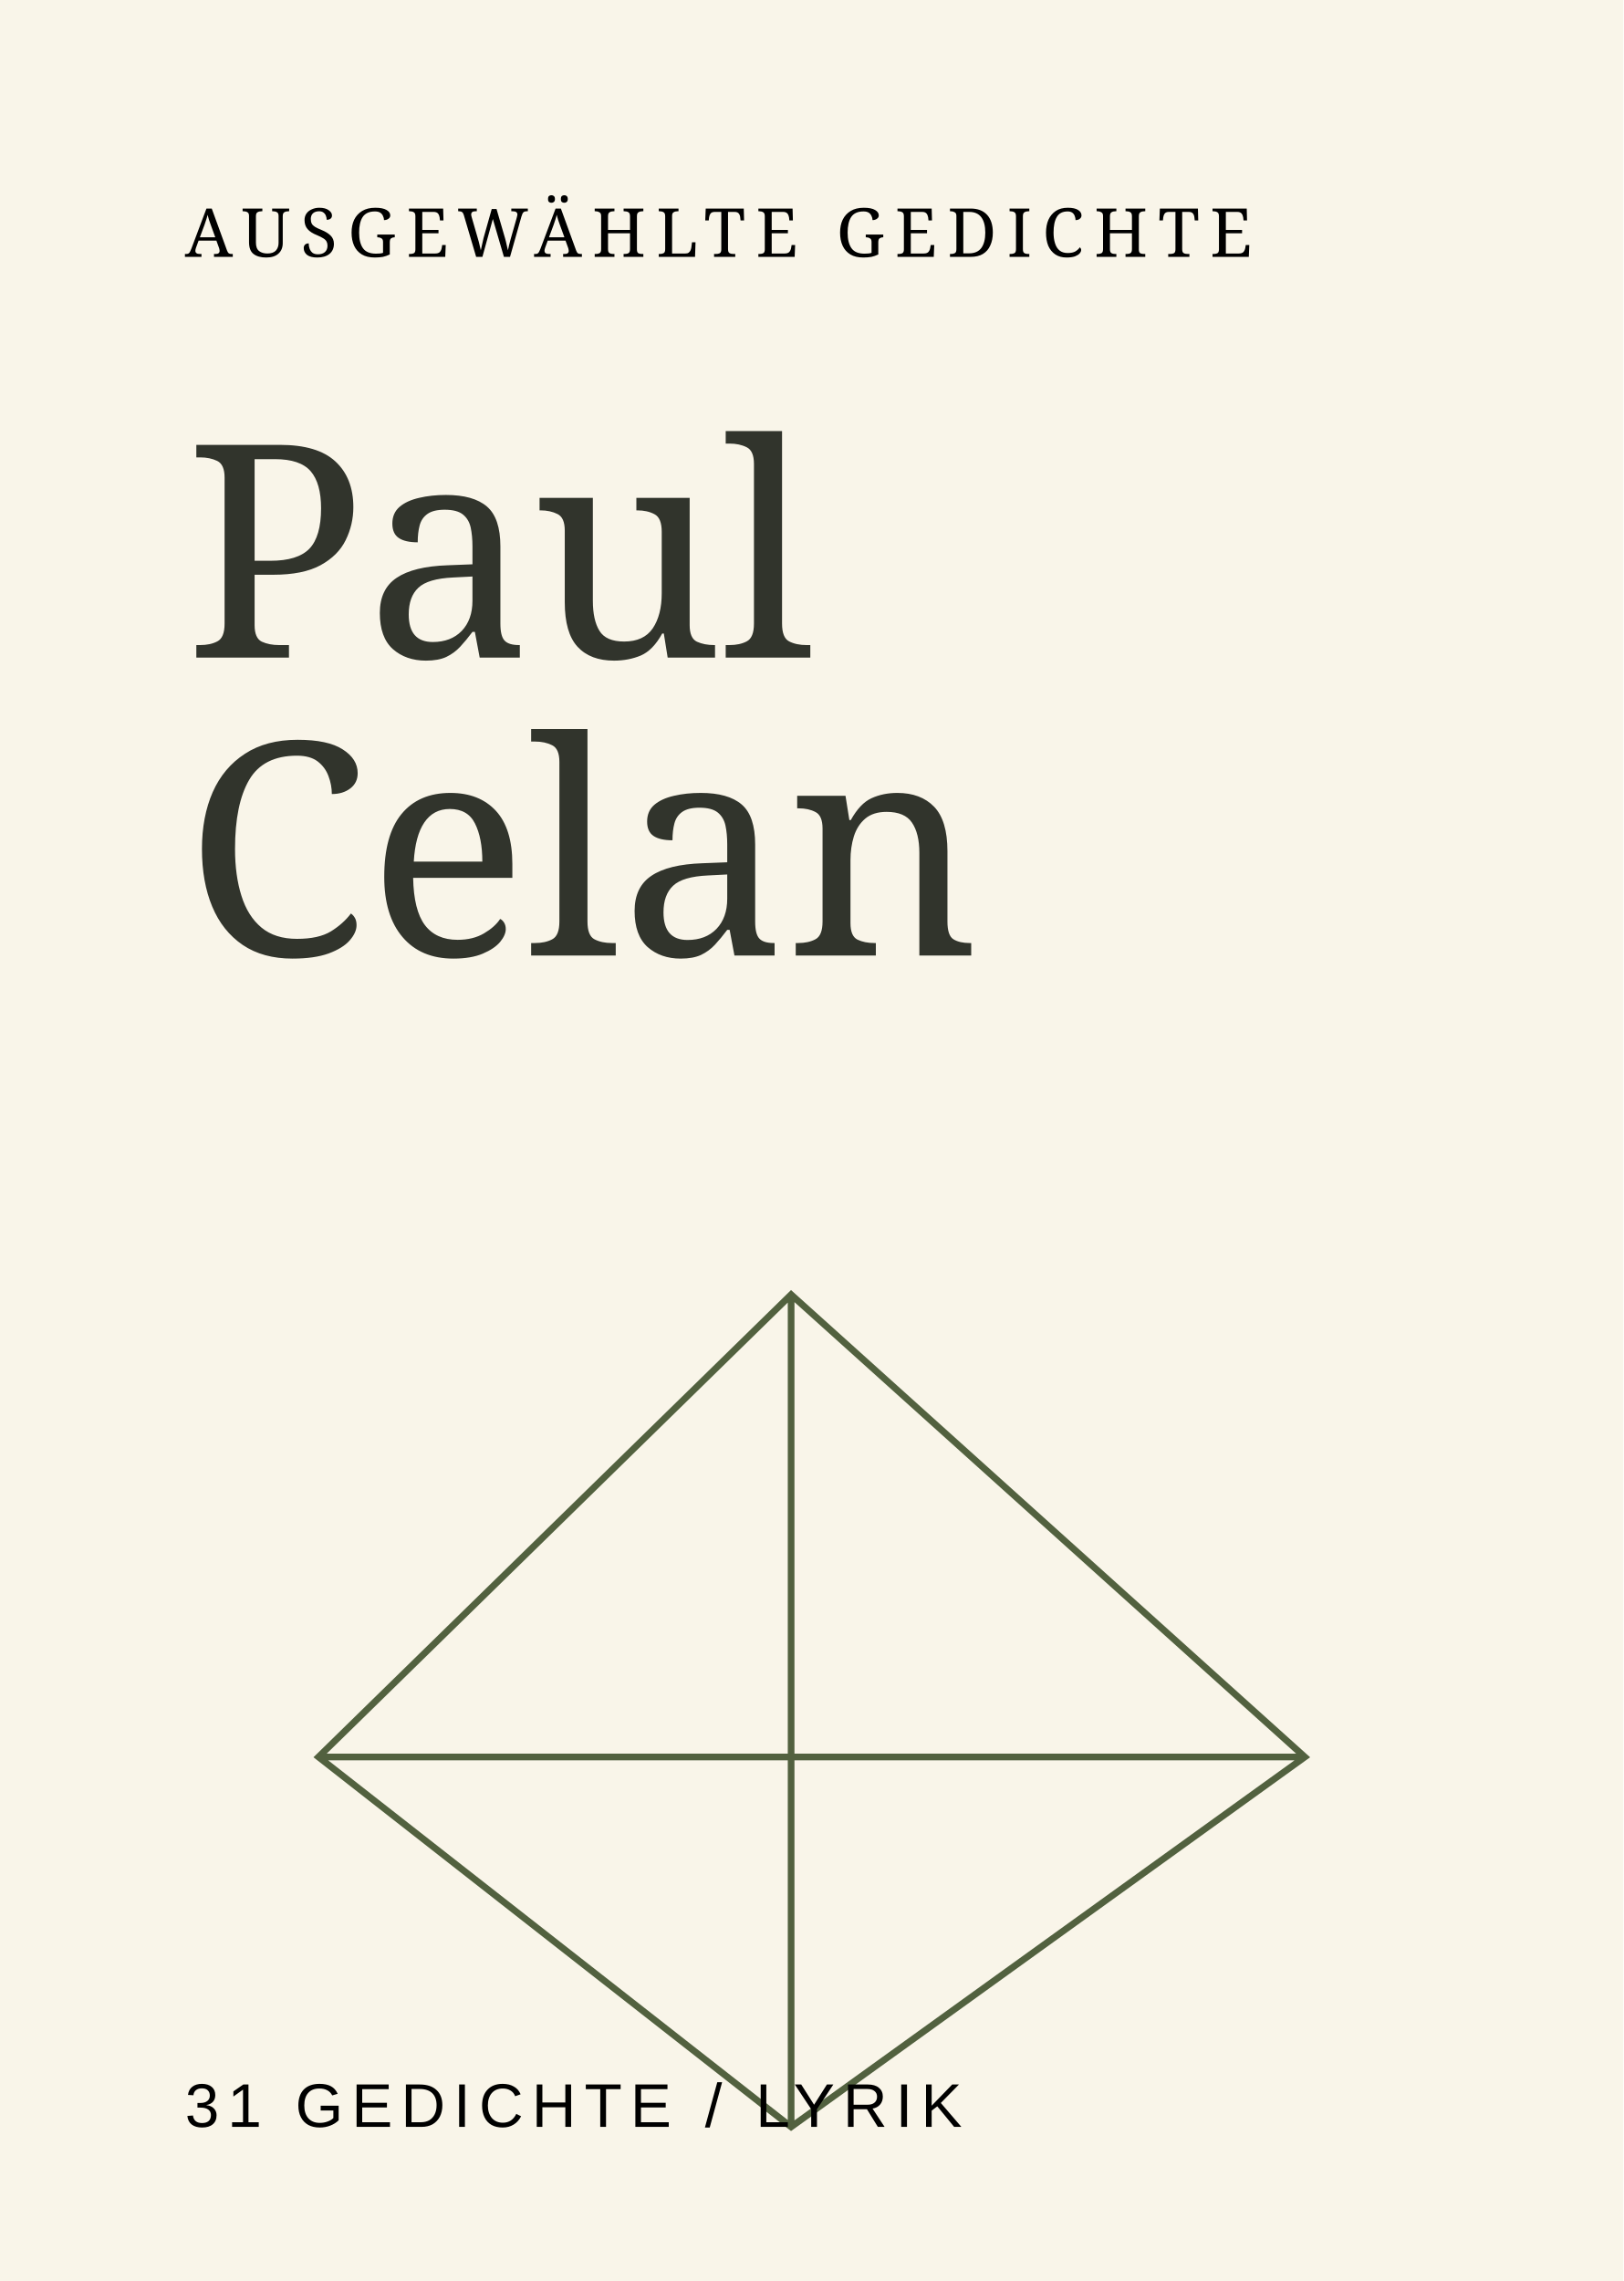
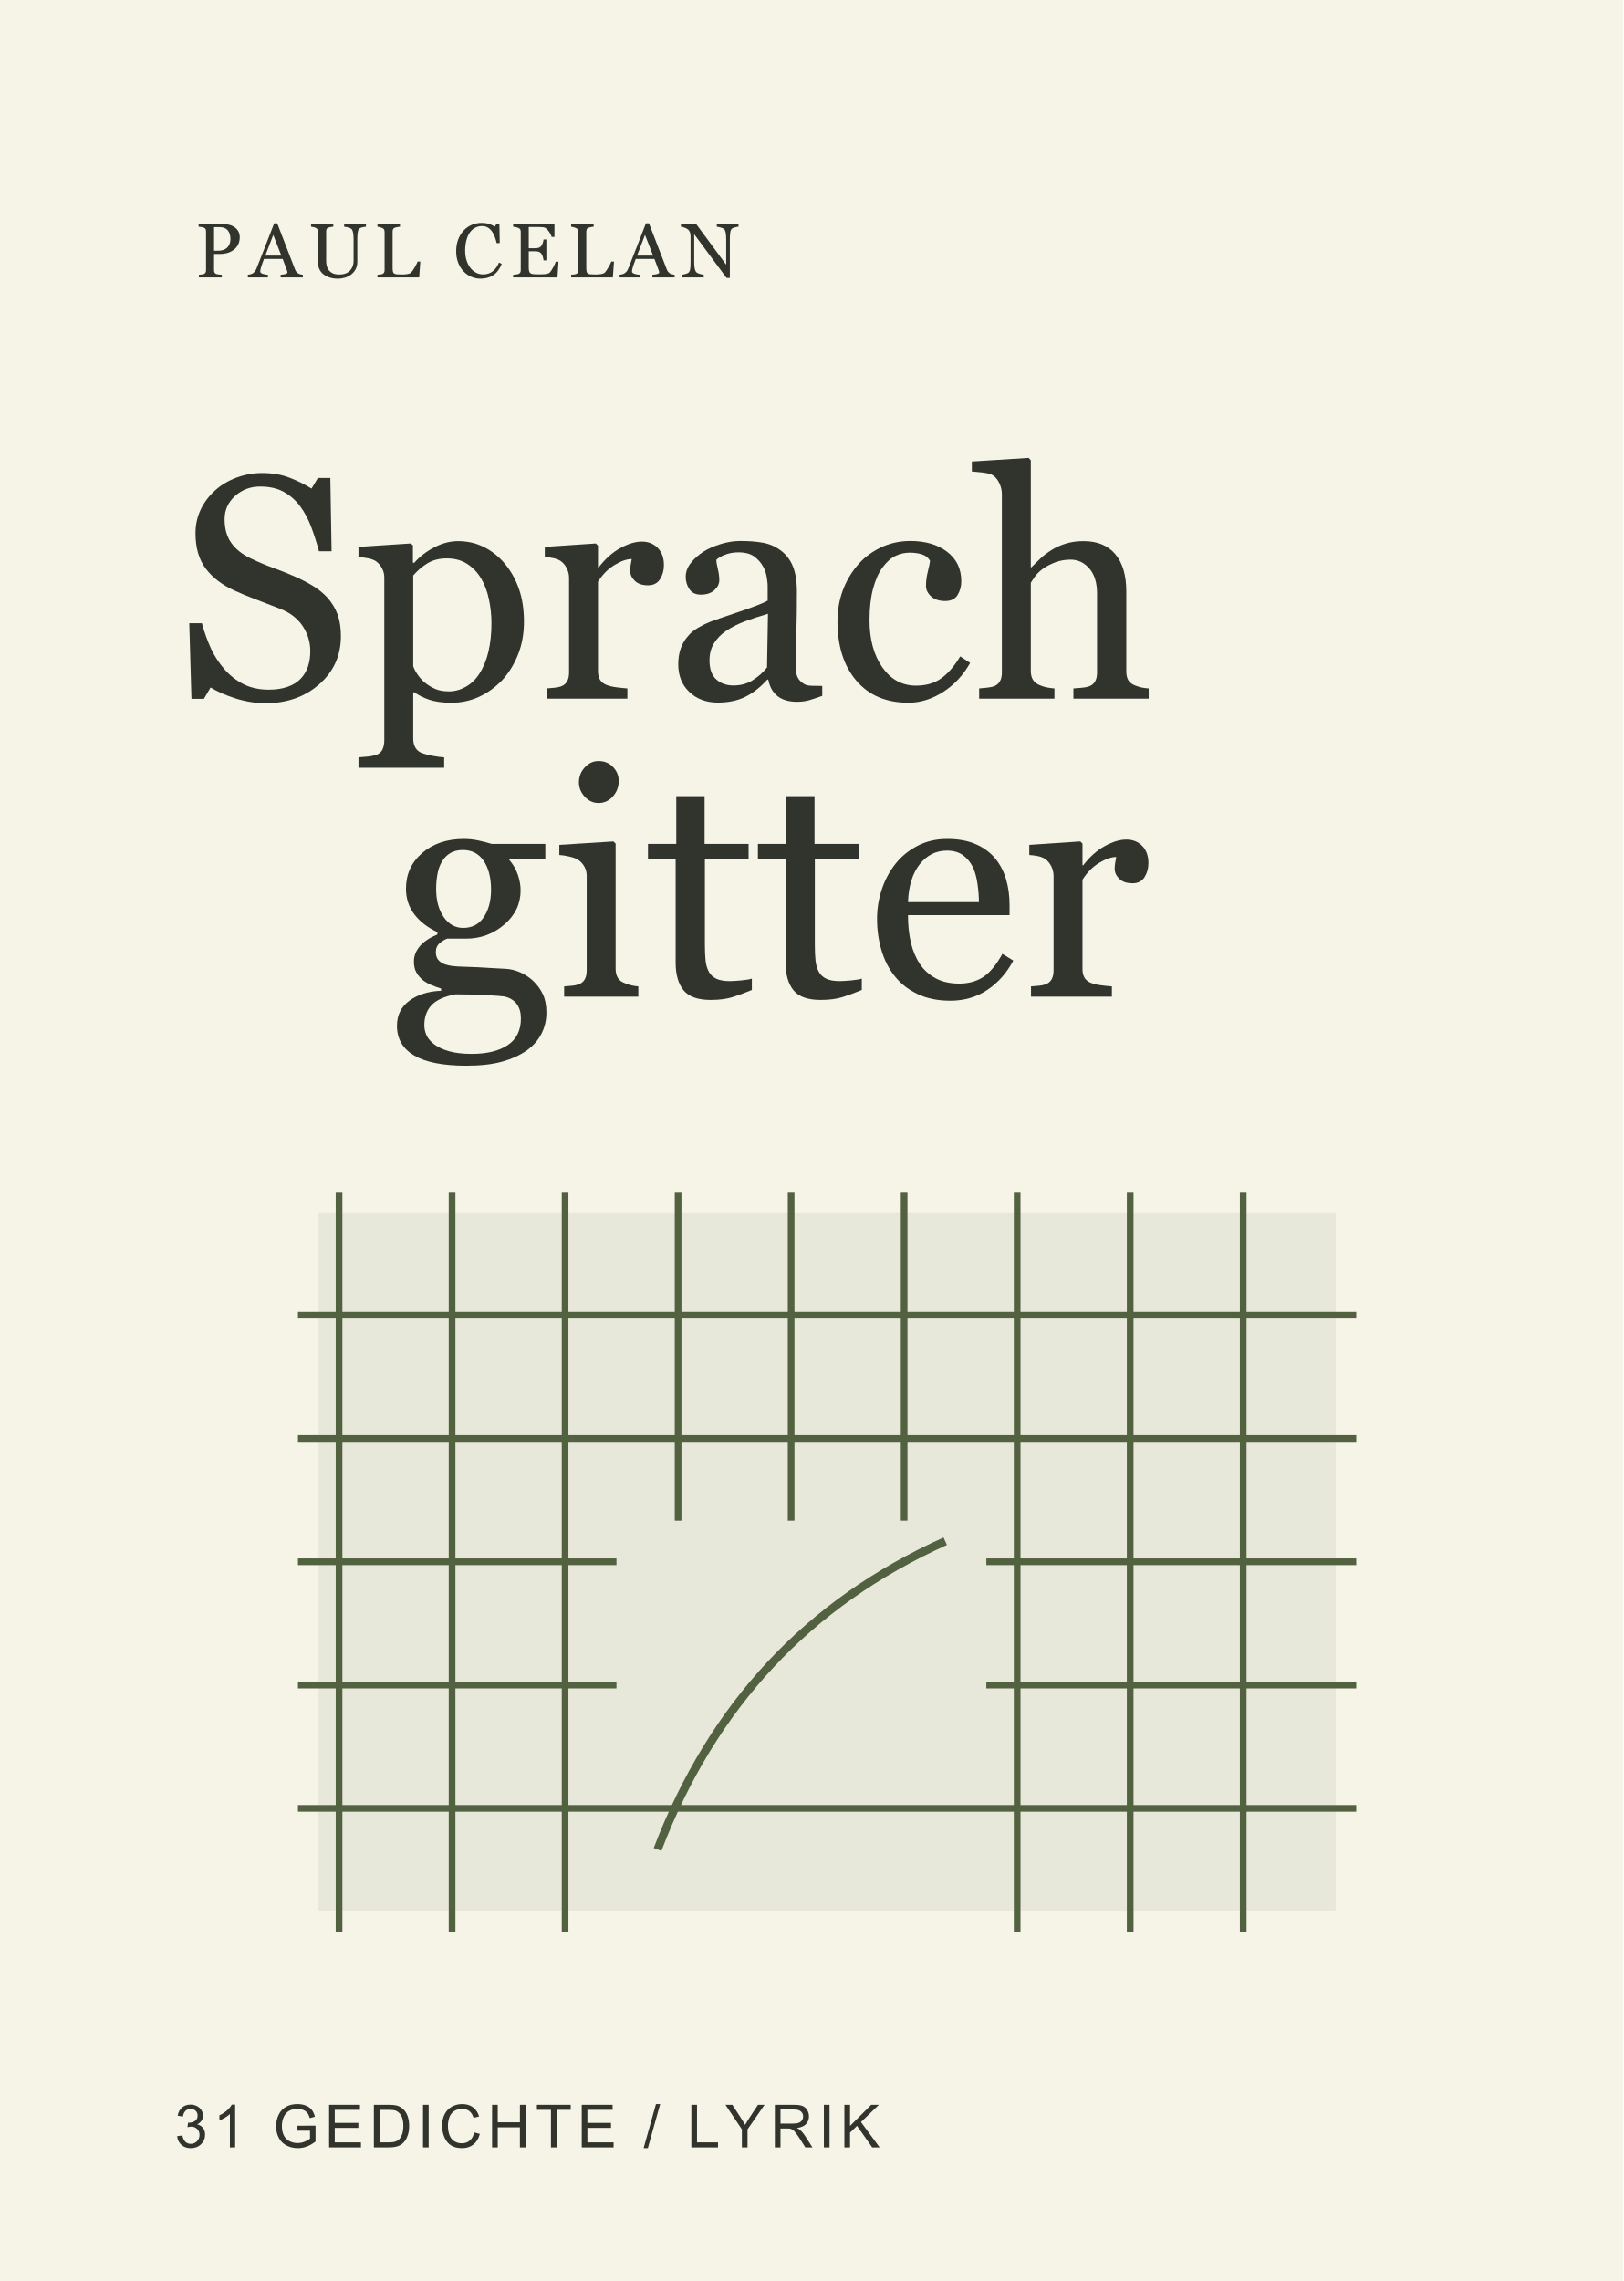
<svg xmlns="http://www.w3.org/2000/svg" viewBox="0 0 158 222">
-   <rect width="158" height="222" fill="#f9f5e9" />
-   <text x="18" y="25" font-family="Georgia,serif" font-size="6.6" letter-spacing="1">AUSGEWÄHLTE GEDICHTE</text>
-   <g fill="#31342C" font-family="Georgia,serif" font-size="29">
-     <text x="18" y="64">Paul</text>
-     <text x="18" y="93">Celan</text>
+   <rect width="158" height="222" fill="#F6F3E7" />
+   <g fill="#31342C">
+     <path transform="translate(19.000 27) scale(0.0036621 -0.0036621)" d="M1184 1069Q1184 958 1140.5 872.5Q1097 787 1020 731Q944 675 853.0 649.0Q762 623 660 623H501V193Q501 158 512.5 131.5Q524 105 560 91Q578 84 623.5 78.0Q669 72 707 71V0H98V71Q122 73 167.5 78.0Q213 83 231 91Q261 104 274.5 129.0Q288 154 288 193V1217Q288 1252 278.0 1280.0Q268 1308 231 1322Q193 1335 155.5 1340.5Q118 1346 91 1348V1419H739Q937 1419 1060.5 1323.5Q1184 1228 1184 1069ZM880 827Q914 875 925.0 926.5Q936 978 936 1019Q936 1076 922.5 1135.0Q909 1194 876 1238Q841 1285 784.0 1311.0Q727 1337 642 1337H501V710H603Q711 710 778.5 743.5Q846 777 880 827Z" />
+     <path transform="translate(24.274 27) scale(0.0036621 -0.0036621)" d="M1421 0H830V71Q908 76 959.5 91.0Q1011 106 1011 128Q1011 137 1009.0 150.0Q1007 163 1003 173L885 491H388Q360 421 342.5 369.0Q325 317 311 273Q298 230 293.0 203.0Q288 176 288 159Q288 119 351.0 97.0Q414 75 493 71V0H-41V71Q-15 73 24.0 82.5Q63 92 88 108Q128 135 150.0 164.5Q172 194 193 246Q300 513 429.0 846.0Q558 1179 659 1439H739L1212 215Q1227 176 1246.0 152.0Q1265 128 1299 105Q1322 91 1359.0 81.5Q1396 72 1421 71ZM849 580 634 1130 423 580Z" />
+     <path transform="translate(30.006 27) scale(0.0036621 -0.0036621)" d="M1533 1348Q1505 1347 1451.0 1336.0Q1397 1325 1363 1303Q1329 1280 1316.0 1208.0Q1303 1136 1303 1032V415Q1303 297 1254.0 210.0Q1205 123 1125 67Q1046 13 958.5 -10.5Q871 -34 791 -34Q663 -34 563.0 -0.5Q463 33 395 90Q328 147 294.0 220.5Q260 294 260 374V1213Q260 1248 248.5 1271.5Q237 1295 202 1315Q177 1329 138.0 1337.5Q99 1346 74 1348V1419H665V1348Q637 1347 594.5 1339.0Q552 1331 532 1324Q498 1312 486.5 1284.0Q475 1256 475 1223V439Q475 382 487.5 319.5Q500 257 537 203Q576 148 643.0 113.0Q710 78 827 78Q937 78 1011.5 113.0Q1086 148 1129 205Q1170 259 1187.0 318.0Q1204 377 1204 437V1019Q1204 1130 1188.0 1200.5Q1172 1271 1141 1293Q1106 1318 1045.5 1332.0Q985 1346 953 1348V1419H1533Z" />
+     <path transform="translate(36.378 27) scale(0.0036621 -0.0036621)" d="M1237 422 1207 0H98V71Q122 73 167.5 78.0Q213 83 231 91Q261 104 274.5 129.0Q288 154 288 193V1209Q288 1243 276.5 1269.0Q265 1295 231 1311Q208 1323 166.5 1334.5Q125 1346 98 1348V1419H697V1348Q669 1347 624.5 1338.0Q580 1329 560 1322Q526 1310 513.5 1281.0Q501 1252 501 1219V266Q501 200 507.5 163.5Q514 127 538 107Q561 89 606.5 83.5Q652 78 734 78Q771 78 811.0 80.0Q851 82 887 88Q922 94 951.5 104.5Q981 115 995 131Q1036 177 1090.5 270.5Q1145 364 1166 422Z" />
+     <path transform="translate(41.605 27) scale(0.0036621 -0.0036621)" d="" />
+     <path transform="translate(44.114 27) scale(0.0036621 -0.0036621)" d="M723 -33Q596 -33 479.5 17.0Q363 67 273 161Q184 255 131.0 390.5Q78 526 78 696Q78 866 130.0 1004.5Q182 1143 274 1243Q365 1342 489.0 1396.0Q613 1450 754 1450Q859 1450 944.0 1424.0Q1029 1398 1106 1351L1147 1419H1227L1236 913H1154Q1138 987 1106.0 1073.5Q1074 1160 1031 1220Q983 1288 917.0 1326.5Q851 1365 766 1365Q669 1365 585.5 1322.0Q502 1279 441 1195Q383 1114 350.0 989.0Q317 864 317 710Q317 574 351.5 460.5Q386 347 450 261Q514 176 601.5 128.0Q689 80 797 80Q878 80 946.0 105.5Q1014 131 1064 173Q1114 217 1152.0 273.0Q1190 329 1214 395L1289 359Q1203 148 1061.0 57.5Q919 -33 723 -33Z" />
+     <path transform="translate(49.629 27) scale(0.0036621 -0.0036621)" d="M1291 418 1264 0H86V71Q116 73 166.0 79.5Q216 86 231 93Q263 108 275.5 132.0Q288 156 288 193V1213Q288 1246 277.0 1271.5Q266 1297 231 1313Q204 1326 158.5 1336.0Q113 1346 86 1348V1419H1184V1077H1109Q1089 1153 1022.5 1238.5Q956 1324 896 1332Q865 1336 822.0 1338.0Q779 1340 724 1340H501V776H661Q738 776 773.5 790.5Q809 805 836 839Q858 868 873.5 916.5Q889 965 894 1008H969V453H894Q890 501 872.5 554.5Q855 608 836 632Q805 671 765.5 683.0Q726 695 661 695H501V269Q501 205 510.0 168.0Q519 131 545 112Q571 93 616.0 87.5Q661 82 744 82Q777 82 831.0 82.0Q885 82 922 86Q960 90 1000.5 100.5Q1041 111 1058 129Q1104 177 1154.5 274.5Q1205 372 1219 418Z" />
+     <path transform="translate(55.229 27) scale(0.0036621 -0.0036621)" d="M1237 422 1207 0H98V71Q122 73 167.5 78.0Q213 83 231 91Q261 104 274.5 129.0Q288 154 288 193V1209Q288 1243 276.5 1269.0Q265 1295 231 1311Q208 1323 166.5 1334.5Q125 1346 98 1348V1419H697V1348Q669 1347 624.5 1338.0Q580 1329 560 1322Q526 1310 513.5 1281.0Q501 1252 501 1219V266Q501 200 507.5 163.5Q514 127 538 107Q561 89 606.5 83.5Q652 78 734 78Q771 78 811.0 80.0Q851 82 887 88Q922 94 951.5 104.5Q981 115 995 131Q1036 177 1090.5 270.5Q1145 364 1166 422Z" />
+     <path transform="translate(60.456 27) scale(0.0036621 -0.0036621)" d="M1421 0H830V71Q908 76 959.5 91.0Q1011 106 1011 128Q1011 137 1009.0 150.0Q1007 163 1003 173L885 491H388Q360 421 342.5 369.0Q325 317 311 273Q298 230 293.0 203.0Q288 176 288 159Q288 119 351.0 97.0Q414 75 493 71V0H-41V71Q-15 73 24.0 82.5Q63 92 88 108Q128 135 150.0 164.5Q172 194 193 246Q300 513 429.0 846.0Q558 1179 659 1439H739L1212 215Q1227 176 1246.0 152.0Q1265 128 1299 105Q1322 91 1359.0 81.5Q1396 72 1421 71ZM849 580 634 1130 423 580Z" />
+     <path transform="translate(66.187 27) scale(0.0036621 -0.0036621)" d="M1554 1348Q1526 1347 1468.0 1332.0Q1410 1317 1385 1301Q1349 1276 1336.5 1205.0Q1324 1134 1324 1025V-14H1237L377 1147V415Q377 292 392.5 226.0Q408 160 440 132Q463 110 535.0 91.0Q607 72 630 71V0H48V71Q75 73 139.0 90.5Q203 108 219 122Q254 150 267.0 207.5Q280 265 280 404V1103Q280 1149 264.0 1195.0Q248 1241 221 1266Q185 1299 123.5 1322.5Q62 1346 24 1348V1419H429L1227 337V1012Q1227 1136 1211.0 1202.5Q1195 1269 1165 1291Q1137 1310 1073.5 1328.0Q1010 1346 977 1348V1419H1554Z" />
  </g>
-   <g transform="translate(0 -24)" stroke="#52613F" fill="none" stroke-width=".65">
-     <path d="M31 195L77 150L127 195L77 231ZM31 195H127M77 150V231" />
+   <g fill="#31342C">
+     <path transform="translate(17.000 68) scale(0.0151367 -0.0151367)" d="M981 651Q1026 601 1047.5 541.5Q1069 482 1069 403Q1069 215 930.0 93.0Q791 -29 585 -29Q490 -29 395.0 0.5Q300 30 231 72L188 -1H108L94 485H175Q200 395 233.5 322.5Q267 250 322 187Q374 128 443.5 93.0Q513 58 605 58Q674 58 725.5 76.0Q777 94 809 127Q841 160 856.5 204.5Q872 249 872 307Q872 392 824.0 465.5Q776 539 681 577Q616 603 532.0 634.5Q448 666 387 694Q267 748 200.5 835.5Q134 923 134 1064Q134 1145 167.0 1215.0Q200 1285 261 1340Q319 1392 398.0 1421.5Q477 1451 563 1451Q661 1451 738.5 1421.0Q816 1391 880 1351L921 1419H1001L1009 948H928Q906 1029 878.5 1103.0Q851 1177 807 1237Q764 1295 702.0 1329.5Q640 1364 550 1364Q455 1364 388.0 1303.0Q321 1242 321 1154Q321 1062 364.0 1001.5Q407 941 489 902Q562 867 632.5 841.5Q703 816 769 787Q829 761 884.5 728.0Q940 695 981 651Z" />
+     <path transform="translate(34.392 68) scale(0.0151367 -0.0151367)" d="M973 869Q1032 799 1064.5 706.5Q1097 614 1097 495Q1097 378 1058.0 281.5Q1019 185 955 117Q888 48 806.0 11.0Q724 -26 632 -26Q543 -26 486.0 -6.0Q429 14 393 41H385V-255Q385 -291 399.0 -315.0Q413 -339 442 -350Q466 -359 510.5 -367.5Q555 -376 584 -377V-444H33V-377Q64 -375 93.0 -372.0Q122 -369 145 -362Q175 -352 187.0 -327.0Q199 -302 199 -268V781Q199 811 184.0 839.0Q169 867 145 884Q127 896 95.0 902.5Q63 909 33 911V976L369 998L383 986V875L391 873Q443 933 520.0 973.0Q597 1013 673 1013Q765 1013 841.5 974.0Q918 935 973 869ZM810 160Q850 222 869.0 304.0Q888 386 888 487Q888 561 872.0 638.0Q856 715 822 772Q788 830 733.0 866.0Q678 902 601 902Q527 902 475.0 869.5Q423 837 385 792V209Q394 182 414.5 153.0Q435 124 460 103Q491 78 527.0 62.5Q563 47 615 47Q671 47 723.0 76.5Q775 106 810 160Z" />
+     <path transform="translate(52.102 68) scale(0.0151367 -0.0151367)" d="M827 859Q827 808 802.0 768.5Q777 729 725 729Q669 729 639.5 758.0Q610 787 610 822Q610 844 613.5 862.0Q617 880 620 898Q573 898 510.0 860.0Q447 822 403 752V178Q403 143 416.5 121.0Q430 99 459 88Q484 78 523.5 73.0Q563 68 592 66V0H72V66Q95 68 119.5 70.0Q144 72 162 78Q190 87 203.5 109.5Q217 132 217 168V777Q217 808 202.5 838.0Q188 868 162 886Q143 898 117.0 903.5Q91 909 61 911V976L389 998L403 984V845H408Q470 926 546.0 968.0Q622 1010 685 1010Q748 1010 787.5 969.0Q827 928 827 859Z" />
+     <path transform="translate(64.802 68) scale(0.0151367 -0.0151367)" d="M1006 18Q959 1 923.5 -9.5Q888 -20 843 -20Q765 -20 718.5 16.5Q672 53 659 123H653Q588 51 513.5 13.0Q439 -25 334 -25Q223 -25 151.5 43.0Q80 111 80 221Q80 278 96.0 323.0Q112 368 144 404Q169 434 210.0 457.5Q251 481 287 495Q332 512 469.5 558.0Q607 604 655 630V729Q655 742 649.5 779.0Q644 816 626 849Q606 886 569.5 913.5Q533 941 466 941Q420 941 380.5 925.5Q341 910 325 893Q325 873 334.5 834.0Q344 795 344 762Q344 727 312.5 698.0Q281 669 225 669Q175 669 151.5 704.5Q128 740 128 784Q128 830 160.5 872.0Q193 914 245 947Q290 975 354.0 994.5Q418 1014 479 1014Q563 1014 625.5 1002.5Q688 991 739 953Q790 916 816.5 852.5Q843 789 843 689Q843 546 840.0 435.5Q837 325 837 194Q837 155 850.5 132.0Q864 109 892 93Q907 84 939.5 83.0Q972 82 1006 82ZM657 546Q572 521 508.0 497.0Q444 473 389 437Q339 403 310.0 356.5Q281 310 281 246Q281 163 324.5 124.0Q368 85 435 85Q506 85 560.0 119.5Q614 154 651 201Z" />
+     <path transform="translate(80.423 68) scale(0.0151367 -0.0151367)" d="M528 -26Q314 -26 193.0 116.0Q72 258 72 497Q72 601 104.5 691.5Q137 782 199 856Q258 927 347.0 970.5Q436 1014 541 1014Q686 1014 777.0 944.5Q868 875 868 755Q868 705 844.0 666.5Q820 628 765 628Q706 628 673.5 658.0Q641 688 641 725Q641 770 653.0 817.5Q665 865 667 887Q649 918 613.5 928.5Q578 939 537 939Q489 939 445.5 918.5Q402 898 361 843Q324 793 301.0 708.0Q278 623 278 505Q278 319 360.5 201.5Q443 84 577 84Q674 84 739.5 131.0Q805 178 861 272L925 230Q859 112 751.0 43.0Q643 -26 528 -26Z" />
+     <path transform="translate(94.500 68) scale(0.0151367 -0.0151367)" d="M1143 0H659V66Q682 68 710.0 70.0Q738 72 756 78Q784 87 797.5 109.5Q811 132 811 168V675Q811 780 761.5 837.0Q712 894 641 894Q589 894 544.5 877.5Q500 861 465 837Q431 812 413.0 787.0Q395 762 385 745V178Q385 144 398.5 122.0Q412 100 440 88Q462 78 485.5 73.0Q509 68 537 66V0H53V66Q76 68 101.0 70.5Q126 73 143 78Q171 87 185.0 109.5Q199 132 199 168V1316Q199 1350 183.5 1384.0Q168 1418 143 1435Q125 1448 79.5 1453.5Q34 1459 6 1461V1525L371 1548L385 1533V845H389Q422 878 449.0 903.5Q476 929 520 957Q558 981 609.5 997.0Q661 1013 725 1013Q857 1013 928.0 929.5Q999 846 999 689V176Q999 141 1011.5 119.5Q1024 98 1053 86Q1076 77 1094.5 72.5Q1113 68 1143 66Z" />
  </g>
-   <text x="18" y="207" font-family="Arial,sans-serif" font-size="6" letter-spacing=".8">31 GEDICHTE / LYRIK</text>
+   <g fill="#31342C">
+     <path transform="translate(38.000 97) scale(0.0151367 -0.0151367)" d="M917 102Q957 64 980.0 16.0Q1003 -32 1003 -103Q1003 -174 972.0 -236.5Q941 -299 878 -345Q811 -392 718.0 -418.0Q625 -444 488 -444Q264 -444 153.0 -378.5Q42 -313 42 -187Q42 -85 122.0 -26.0Q202 33 326 38V52Q296 61 264.0 74.5Q232 88 209 106Q183 127 167.0 155.5Q151 184 151 226Q151 279 188.5 323.5Q226 368 302 400V415Q206 460 153.0 530.5Q100 601 100 694Q100 834 204.5 924.0Q309 1014 472 1014Q517 1014 561.5 1005.0Q606 996 652 982H996V886H764V880Q801 837 819.0 785.0Q837 733 837 683Q837 553 731.5 463.0Q626 373 486 373H365Q342 365 317.0 344.0Q292 323 292 287Q292 250 313.0 230.5Q334 211 364 204Q393 196 431.5 194.0Q470 192 511 191Q555 190 631.5 185.0Q708 180 740 179Q786 177 832.5 157.0Q879 137 917 102ZM647 687Q647 804 599.5 873.5Q552 943 466 943Q419 943 385.5 923.5Q352 904 331 868Q311 835 302.5 788.5Q294 742 294 693Q294 582 342.5 512.0Q391 442 468 442Q554 442 600.5 511.5Q647 581 647 687ZM839 -140Q839 -84 813.0 -48.0Q787 -12 734 1Q706 5 619.0 10.0Q532 15 417 15Q309 -6 263.5 -55.5Q218 -105 218 -183Q218 -218 233.0 -250.0Q248 -282 285 -309Q320 -335 379.0 -351.5Q438 -368 523 -368Q670 -368 754.5 -311.5Q839 -255 839 -140Z" />
+     <path transform="translate(53.788 97) scale(0.0151367 -0.0151367)" d="M551 0H74V66Q97 68 121.5 70.0Q146 72 164 78Q192 87 205.5 109.5Q219 132 219 168V777Q219 809 204.5 835.5Q190 862 164 880Q145 892 109.0 900.5Q73 909 43 911V976L391 998L405 984V180Q405 145 418.5 122.0Q432 99 461 88Q483 79 504.0 73.5Q525 68 551 66ZM425 1387Q425 1330 387.5 1287.5Q350 1245 295 1245Q244 1245 206.5 1285.5Q169 1326 169 1378Q169 1433 206.5 1474.0Q244 1515 295 1515Q352 1515 388.5 1476.5Q425 1438 425 1387Z" />
+     <path transform="translate(62.870 97) scale(0.0151367 -0.0151367)" d="M681 43Q616 16 558.0 -2.5Q500 -21 416 -21Q292 -21 241.5 41.5Q191 104 191 218V886H13V982H195V1289H377V982H660V886H379V335Q379 273 383.5 231.5Q388 190 405 159Q421 130 453.0 115.0Q485 100 539 100Q564 100 612.5 104.5Q661 109 681 116Z" />
+     <path transform="translate(73.571 97) scale(0.0151367 -0.0151367)" d="M681 43Q616 16 558.0 -2.5Q500 -21 416 -21Q292 -21 241.5 41.5Q191 104 191 218V886H13V982H195V1289H377V982H660V886H379V335Q379 273 383.5 231.5Q388 190 405 159Q421 130 453.0 115.0Q485 100 539 100Q564 100 612.5 104.5Q661 109 681 116Z" />
+     <path transform="translate(84.273 97) scale(0.0151367 -0.0151367)" d="M948 232Q886 114 782.0 44.0Q678 -26 543 -26Q424 -26 334.5 16.0Q245 58 187 130Q129 202 100.5 298.0Q72 394 72 501Q72 597 102.5 689.5Q133 782 192 856Q249 927 333.5 970.5Q418 1014 523 1014Q631 1014 708.0 980.0Q785 946 833 887Q879 831 901.5 755.0Q924 679 924 590V524H271Q271 427 289.5 348.0Q308 269 348 209Q387 151 450.0 117.5Q513 84 600 84Q689 84 753.5 125.5Q818 167 878 275ZM727 608Q727 664 717.5 728.0Q708 792 687 835Q664 881 624.0 910.0Q584 939 521 939Q416 939 346.5 851.5Q277 764 271 608Z" />
+     <path transform="translate(99.258 97) scale(0.0151367 -0.0151367)" d="M827 859Q827 808 802.0 768.5Q777 729 725 729Q669 729 639.5 758.0Q610 787 610 822Q610 844 613.5 862.0Q617 880 620 898Q573 898 510.0 860.0Q447 822 403 752V178Q403 143 416.5 121.0Q430 99 459 88Q484 78 523.5 73.0Q563 68 592 66V0H72V66Q95 68 119.5 70.0Q144 72 162 78Q190 87 203.5 109.5Q217 132 217 168V777Q217 808 202.5 838.0Q188 868 162 886Q143 898 117.0 903.5Q91 909 61 911V976L389 998L403 984V845H408Q470 926 546.0 968.0Q622 1010 685 1010Q748 1010 787.5 969.0Q827 928 827 859Z" />
+   </g>
+   <rect x="31" y="118" width="99" height="68" fill="#E8E8DA" />
+   <g fill="none" stroke="#52613F" stroke-width=".65">
+     <path d="M33 116V188" />
+     <path d="M44 116V188" />
+     <path d="M55 116V188" />
+     <path d="M66 116V148" />
+     <path d="M77 116V148" />
+     <path d="M88 116V148" />
+     <path d="M99 116V188" />
+     <path d="M110 116V188" />
+     <path d="M121 116V188" />
+     <path d="M29 128H132M29 140H132M29 152H60M96 152H132M29 164H60M96 164H132M29 176H132" />
+   </g>
+   <path d="M64 180Q72 159 92 150" stroke="#52613F" fill="none" stroke-width=".8" />
+   <g fill="#31342C">
+     <path transform="translate(17.000 209) scale(0.002832 -0.002832)" d="M86 387 266 411Q297 258 371.5 190.5Q446 123 553 123Q680 123 767.5 211.0Q855 299 855 429Q855 553 774.0 633.5Q693 714 568 714Q517 714 441 694L461 852Q479 850 490 850Q605 850 697.0 910.0Q789 970 789 1095Q789 1194 722.0 1259.0Q655 1324 549 1324Q444 1324 374.0 1258.0Q304 1192 284 1060L104 1092Q137 1273 254.0 1372.5Q371 1472 545 1472Q665 1472 766.0 1420.5Q867 1369 920.5 1280.0Q974 1191 974 1091Q974 996 923.0 918.0Q872 840 772 794Q902 764 974.0 669.5Q1046 575 1046 433Q1046 241 906.0 107.5Q766 -26 552 -26Q359 -26 231.5 89.0Q104 204 86 387Z" />
+     <path transform="translate(20.726 209) scale(0.002832 -0.002832)" d="M763 0H583V1147Q518 1085 412.5 1023.0Q307 961 223 930V1104Q374 1175 487.0 1276.0Q600 1377 647 1472H763Z" />
+     <path transform="translate(24.451 209) scale(0.002832 -0.002832)" d="" />
+     <path transform="translate(26.563 209) scale(0.002832 -0.002832)" d="M844 575V747L1465 748V204Q1322 90 1170.0 32.5Q1018 -25 858 -25Q642 -25 465.5 67.5Q289 160 199.0 335.0Q109 510 109 726Q109 940 198.5 1125.5Q288 1311 456.0 1401.0Q624 1491 843 1491Q1002 1491 1130.5 1439.5Q1259 1388 1332.0 1296.0Q1405 1204 1443 1056L1268 1008Q1235 1120 1186.0 1184.0Q1137 1248 1046.0 1286.5Q955 1325 844 1325Q711 1325 614.0 1284.5Q517 1244 457.5 1178.0Q398 1112 365 1033Q309 897 309 738Q309 542 376.5 410.0Q444 278 573.0 214.0Q702 150 847 150Q973 150 1093.0 198.5Q1213 247 1275 302V575Z" />
+     <path transform="translate(31.574 209) scale(0.002832 -0.002832)" d="M162 0V1466H1222V1293H356V844H1167V672H356V173H1256V0Z" />
+     <path transform="translate(35.943 209) scale(0.002832 -0.002832)" d="M158 0V1466H663Q834 1466 924 1445Q1050 1416 1139 1340Q1255 1242 1312.5 1089.5Q1370 937 1370 741Q1370 574 1331.0 445.0Q1292 316 1231.0 231.5Q1170 147 1097.5 98.5Q1025 50 922.5 25.0Q820 0 687 0ZM352 173H665Q810 173 892.5 200.0Q975 227 1024 276Q1093 345 1131.5 461.5Q1170 578 1170 744Q1170 974 1094.5 1097.5Q1019 1221 911 1263Q833 1293 660 1293H352Z" />
+     <path transform="translate(40.631 209) scale(0.002832 -0.002832)" d="M191 0V1466H385V0Z" />
+     <path transform="translate(42.743 209) scale(0.002832 -0.002832)" d="M1204 514 1398 465Q1337 226 1178.5 100.5Q1020 -25 791 -25Q554 -25 405.5 71.5Q257 168 179.5 351.0Q102 534 102 744Q102 973 189.5 1143.5Q277 1314 438.5 1402.5Q600 1491 794 1491Q1014 1491 1164.0 1379.0Q1314 1267 1373 1064L1182 1019Q1131 1179 1034.0 1252.0Q937 1325 790 1325Q621 1325 507.5 1244.0Q394 1163 348.0 1026.5Q302 890 302 745Q302 558 356.5 418.5Q411 279 526.0 210.0Q641 141 775 141Q938 141 1051.0 235.0Q1164 329 1204 514Z" />
+     <path transform="translate(47.431 209) scale(0.002832 -0.002832)" d="M164 0V1466H358V864H1120V1466H1314V0H1120V691H358V0Z" />
+     <path transform="translate(52.120 209) scale(0.002832 -0.002832)" d="M531 0V1293H48V1466H1210V1293H725V0Z" />
+     <path transform="translate(56.163 209) scale(0.002832 -0.002832)" d="M162 0V1466H1222V1293H356V844H1167V672H356V173H1256V0Z" />
+     <path transform="translate(60.531 209) scale(0.002832 -0.002832)" d="" />
+     <path transform="translate(62.643 209) scale(0.002832 -0.002832)" d="M0 -25 425 1491H569L145 -25Z" />
+     <path transform="translate(64.754 209) scale(0.002832 -0.002832)" d="" />
+     <path transform="translate(66.866 209) scale(0.002832 -0.002832)" d="M150 0V1466H344V173H1066V0Z" />
+     <path transform="translate(70.591 209) scale(0.002832 -0.002832)" d="M571 0V621L6 1466H242L531 1024Q611 900 680 776Q746 891 840 1035L1124 1466H1350L765 621V0Z" />
+     <path transform="translate(74.960 209) scale(0.002832 -0.002832)" d="M161 0V1466H811Q1007 1466 1109.0 1426.5Q1211 1387 1272.0 1287.0Q1333 1187 1333 1066Q1333 910 1232.0 803.0Q1131 696 920 667Q997 630 1037 594Q1122 516 1198 399L1453 0H1209L1015 305Q930 437 875.0 507.0Q820 577 776.5 605.0Q733 633 688 644Q655 651 580 651H355V0ZM355 819H772Q905 819 980.0 846.5Q1055 874 1094.0 934.5Q1133 995 1133 1066Q1133 1170 1057.5 1237.0Q982 1304 819 1304H355Z" />
+     <path transform="translate(79.648 209) scale(0.002832 -0.002832)" d="M191 0V1466H385V0Z" />
+     <path transform="translate(81.760 209) scale(0.002832 -0.002832)" d="M150 0V1466H344V739L1072 1466H1335L720 872L1362 0H1106L584 742L344 508V0Z" />
+   </g>
</svg>
